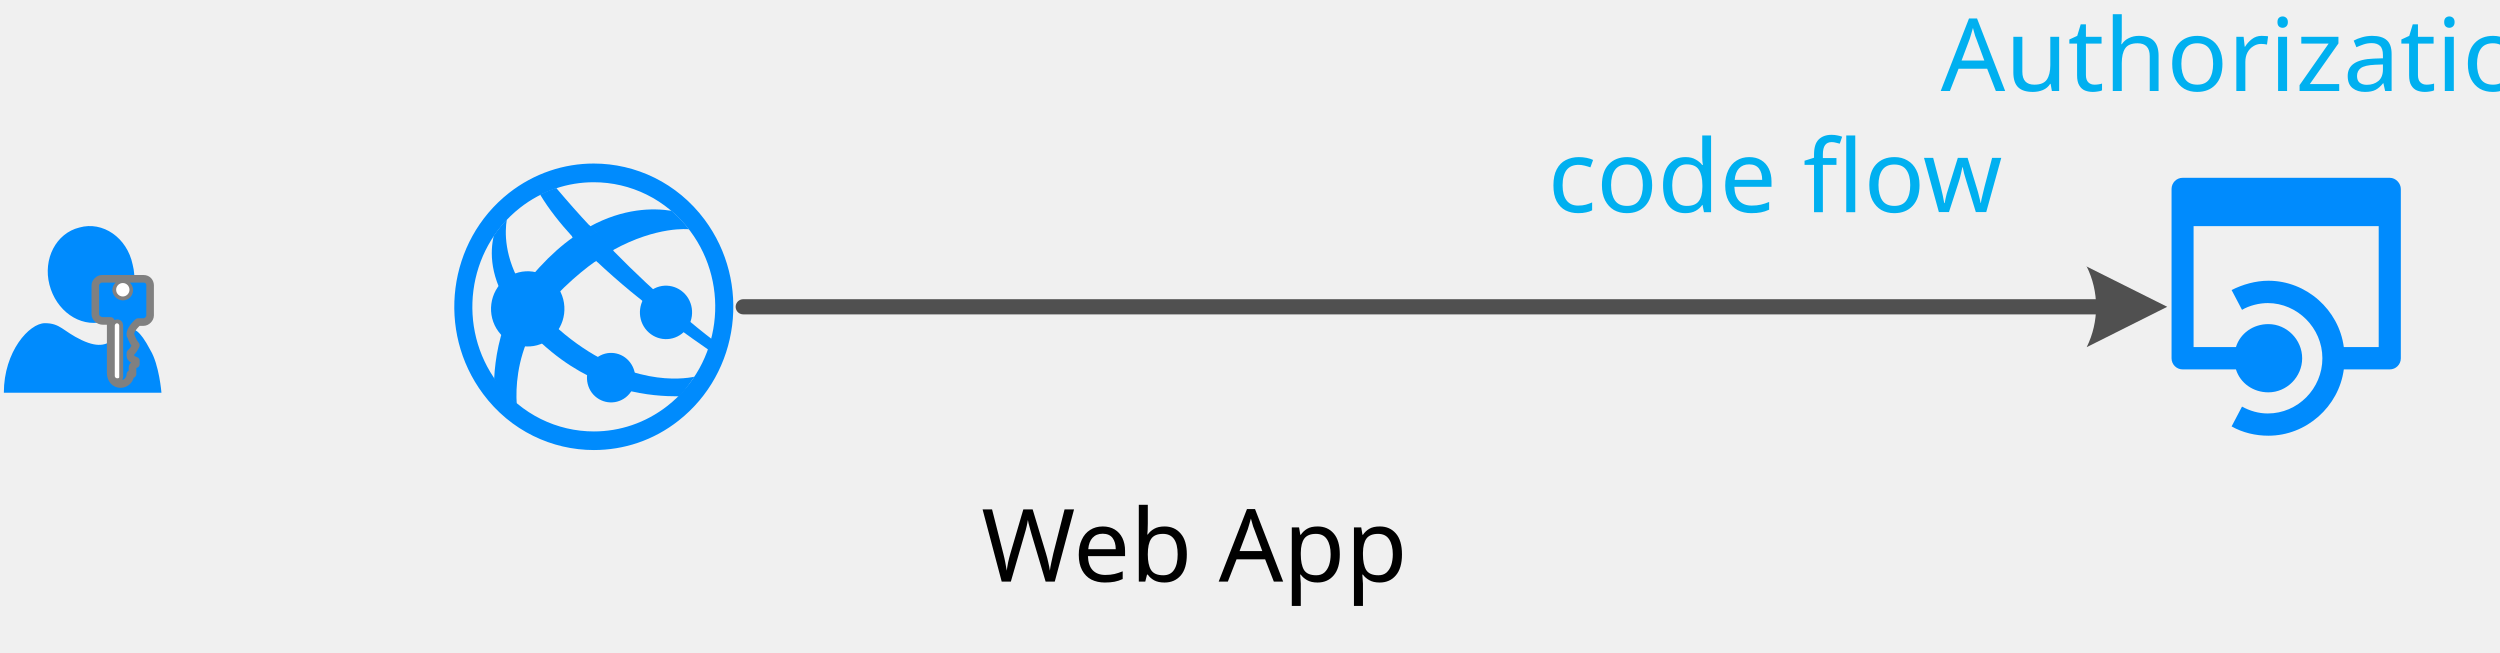
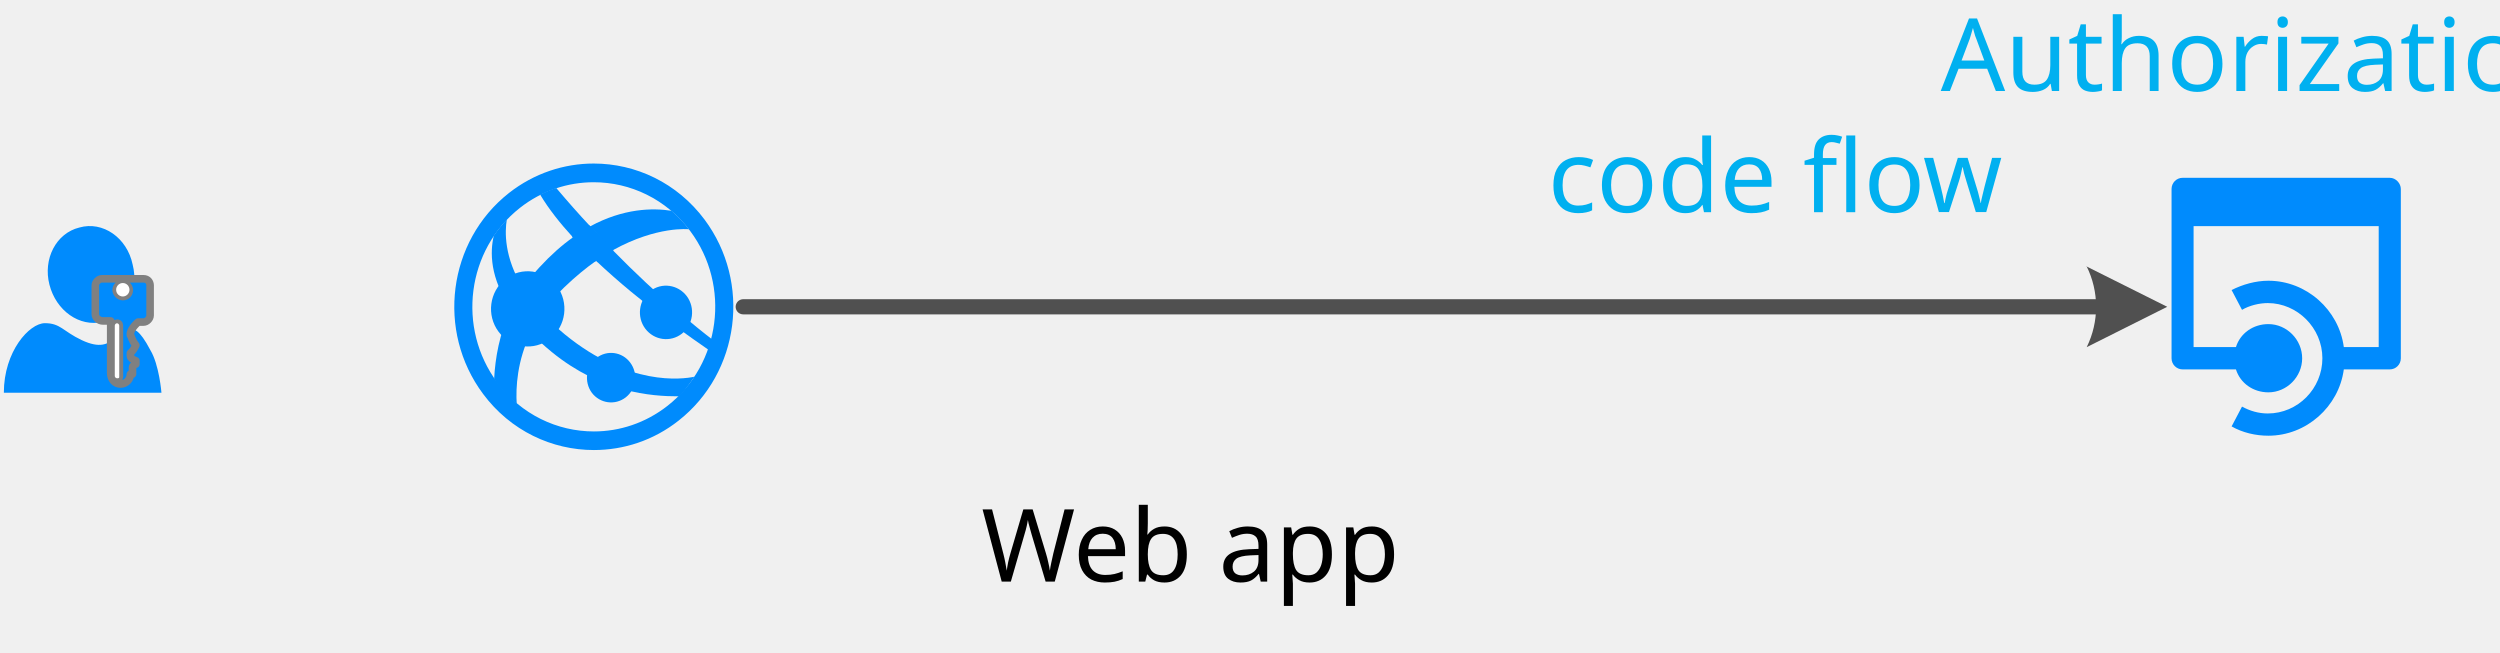
<svg xmlns="http://www.w3.org/2000/svg" xmlns:ns1="http://schemas.microsoft.com/visio/2003/SVGExtensions/" xmlns:xlink="http://www.w3.org/1999/xlink" width="3.434in" height="0.896in" viewBox="0 0 247.28 64.523" xml:space="preserve" color-interpolation-filters="sRGB" class="st10">
  <ns1:documentProperties ns1:langID="1036" ns1:metric="true" ns1:viewMarkup="false">
    <ns1:userDefs>
      <ns1:ud ns1:nameU="msvConvertTheme" />
    </ns1:userDefs>
  </ns1:documentProperties>
  <style type="text/css">
	
		.st1 {fill:#008bfd;stroke:none;stroke-linecap:round;stroke-linejoin:round;stroke-width:0.75}
		.st2 {fill:#000000;font-family:Calibri;font-size:0.833em}
		.st3 {fill:none;stroke:none;stroke-linecap:round;stroke-linejoin:round;stroke-width:0.75}
		.st4 {fill:#00b0f0;font-family:Calibri;font-size:0.833em}
		.st5 {font-size:1em}
		.st6 {marker-end:url(#mrkr5-57);stroke:#505050;stroke-linecap:round;stroke-linejoin:round;stroke-width:1.5}
		.st7 {fill:#505050;fill-opacity:1;stroke:#505050;stroke-opacity:1;stroke-width:0.373}
		.st8 {fill:#008bfd;stroke:#808080;stroke-linecap:round;stroke-linejoin:round;stroke-width:0.75}
		.st9 {fill:#ffffff;stroke:none;stroke-linecap:round;stroke-linejoin:round;stroke-width:0.75}
		.st10 {fill:none;fill-rule:evenodd;font-size:12px;overflow:visible;stroke-linecap:square;stroke-miterlimit:3}
	
	</style>
  <defs id="Markers">
    <g id="lend5">
      <path d="M 2 1 L 0 0 L 1.981 -0.993 C 1.672 -0.365 1.673 0.373 1.985 1 " style="stroke:none" />
    </g>
    <marker id="mrkr5-57" class="st7" ns1:arrowType="5" ns1:arrowSize="2" ns1:setback="4.69" refX="-4.69" orient="auto" markerUnits="strokeWidth" overflow="visible">
      <use xlink:href="#lend5" transform="scale(-2.68,-2.68) " />
    </marker>
  </defs>
  <g ns1:mID="0" ns1:index="1" ns1:groupContext="foregroundPage">
    <ns1:pageProperties ns1:drawingScale="0.0393701" ns1:pageScale="0.0393701" ns1:drawingUnits="24" ns1:shadowOffsetX="8.50394" ns1:shadowOffsetY="-8.50394" />
    <ns1:layer ns1:name="Azure" ns1:index="0" />
    <ns1:layer ns1:name="Connector" ns1:index="1" />
    <g id="group1549-1" transform="translate(43.141,-20.0036)" ns1:mID="1549" ns1:groupContext="group" ns1:layerMember="0">
      <g id="group1550-2" ns1:mID="1550" ns1:groupContext="group" ns1:layerMember="0">
        <g id="shape1551-3" ns1:mID="1551" ns1:groupContext="shape" ns1:layerMember="0">
          <path d="M22.89 60.14 C20.71 61.85 18.14 62.68 15.6 62.68 C11.99 62.68 8.42 61.02 6.05 57.85 C2.02 52.44 3.02          44.71 8.29 40.56 C10.47 38.85 13.04 38.03 15.58 38.03 C19.2 38.03 22.76 39.69 25.13 42.86 C29.16          48.26 28.16 56 22.89 60.14 ZM26.55 41.73 C23.83 38.08 19.73 36.18 15.58 36.18 C12.66 36.18 9.7 37.13          7.19 39.1 C1.15 43.86 0 52.75 4.64 58.97 C7.35 62.62 11.46 64.52 15.6 64.52 C18.53 64.52 21.49 63.58          23.99 61.6 C30.03 56.84 31.18 47.95 26.55 41.73 Z" class="st1" />
        </g>
      </g>
      <g id="group1552-5" transform="translate(4.95554,-4.39536)" ns1:mID="1552" ns1:groupContext="group" ns1:layerMember="0">
        <g id="group1553-6" transform="translate(0.341805,-0.176482)" ns1:mID="1553" ns1:groupContext="group" ns1:layerMember="0">
          <g id="group1554-7" transform="translate(0.437248,3.2685E-13)" ns1:mID="1554" ns1:groupContext="group" ns1:layerMember="0">
            <g id="shape1555-8" ns1:mID="1555" ns1:groupContext="shape" ns1:layerMember="0">
              <path d="M3.62 57.5 C2.82 56.69 2.18 55.91 1.66 55.15 C0.51 57.56 0.1 60.05 0 62.03 C0.11 62.19 0.11            62.31 0.23 62.47 C0.81 63.23 1.53 63.95 2.23 64.52 C2.13 62.9 2.27 60.25 3.62 57.5 Z" class="st1" />
            </g>
          </g>
          <g id="shape1556-10" ns1:mID="1556" ns1:groupContext="shape" ns1:layerMember="0" transform="translate(3.29213,-8.97695)">
            <path d="M4.94 57.03 C3.85 57.8 2.74 58.78 1.61 60.01 C0.99 60.67 0.46 61.36 0 62.06 C0.48 62.85 1.11 63.67           1.9 64.52 C2.49 63.66 3.22 62.8 4.1 61.95 C5.21 60.89 6.25 60.04 7.23 59.35 C6.43 58.59 5.65           57.82 4.94 57.03 Z" class="st1" />
          </g>
          <g id="group1557-12" transform="translate(9.93516,-15.1958)" ns1:mID="1557" ns1:groupContext="group" ns1:layerMember="0">
            <g id="shape1558-13" ns1:mID="1558" ns1:groupContext="shape" ns1:layerMember="0">
              <path d="M9.77 62.45 C9.25 61.76 8.66 61.17 8.04 60.62 C6.18 60.33 3.3 60.37 0 62.16 C0.76 63 1.51 63.79            2.24 64.52 C6.64 62.09 9.77 62.45 9.77 62.45 Z" class="st1" />
            </g>
          </g>
          <g id="group1559-15" transform="translate(1.10162E-13,-9.38012)" ns1:mID="1559" ns1:groupContext="group" ns1:layerMember="0">
            <g id="shape1560-16" ns1:mID="1560" ns1:groupContext="shape" ns1:layerMember="0">
              <path d="M2.1 64.52 C2.44 63.84 2.84 63.14 3.29 62.46 C1.4 59.39 1.49 56.85 1.69 55.67 C1.22 56.18 0.78            56.7 0.4 57.27 C0.02 58.88 -0 61.44 2.1 64.52 Z" class="st1" />
            </g>
          </g>
          <g id="group1561-18" transform="translate(4.05148,-0.740211)" ns1:mID="1561" ns1:groupContext="group" ns1:layerMember="0">
            <g id="shape1562-19" ns1:mID="1562" ns1:groupContext="shape" ns1:layerMember="0">
              <path d="M3.41 58.42 C2.53 57.7 1.78 56.98 1.14 56.28 C0.68 56.94 0.31 57.59 0 58.23 C0.6 58.86 1.3 59.49            2.09 60.14 C7.01 64.15 11.9 64.52 14.65 64.52 C14.83 64.52 15.69 63.33 16.19 62.58 C14.96            62.84 9.7 63.53 3.41 58.42 Z" class="st1" />
            </g>
          </g>
          <g id="group1563-21" transform="translate(2.10339,-7.03041)" ns1:mID="1563" ns1:groupContext="group" ns1:layerMember="0">
            <g id="shape1564-22" ns1:mID="1564" ns1:groupContext="shape" ns1:layerMember="0">
              <path d="M0 62.17 C0.51 62.93 1.15 63.71 1.95 64.52 C2.26 63.88 2.64 63.23 3.09 62.57 C2.3 61.72 1.67            60.9 1.19 60.11 C0.72 60.79 0.33 61.49 0 62.17 Z" class="st1" />
            </g>
          </g>
          <g id="group1565-24" transform="translate(10.5195,-5.3233)" ns1:mID="1565" ns1:groupContext="group" ns1:layerMember="0">
            <g id="shape1566-25" ns1:mID="1566" ns1:groupContext="shape" ns1:layerMember="0">
              <path d="M0 55.7 C4.49 59.96 9.8 63.58 11.15 64.52 C11.29 64.17 11.38 63.83 11.48 63.47 C10.03 62.36            6.22 59.31 1.65 54.65 C1.12 54.95 0.57 55.3 0 55.7 Z" class="st1" />
            </g>
          </g>
          <g id="group1567-27" transform="translate(4.98729,-16.4714)" ns1:mID="1567" ns1:groupContext="group" ns1:layerMember="0">
            <g id="shape1568-28" ns1:mID="1568" ns1:groupContext="shape" ns1:layerMember="0">
              <path d="M4.95 63.43 C3.85 62.26 2.73 60.99 1.59 59.64 C1.04 59.81 0.51 60.04 0 60.3 C0.84 61.71 1.97            63.13 3.24 64.52 C3.82 64.1 4.38 63.74 4.95 63.43 Z" class="st1" />
            </g>
          </g>
          <g id="shape1569-30" ns1:mID="1569" ns1:groupContext="shape" ns1:layerMember="0" transform="translate(8.13763,-14.0503)">
            <path d="M1.87 60.98 C1.31 61.29 0.57 61.75 0 62.17 C0.72 62.95 1.45 63.76 2.25 64.52 C2.82 64.12 3.59 63.64           4.12 63.34 C3.38 62.61 2.63 61.82 1.87 60.98 Z" class="st1" />
          </g>
          <g id="shape1570-32" ns1:mID="1570" ns1:groupContext="shape" ns1:layerMember="0" transform="translate(8.1369,-14.0039)">
            <path d="M1.67 60.83 C1.1 61.14 0.57 61.53 0 61.95 C0.72 62.74 1.74 63.76 2.54 64.52 C3.11 64.12 3.59 63.72           4.12 63.41 C3.38 62.69 2.42 61.66 1.67 60.83 Z" class="st1" />
          </g>
        </g>
        <g id="group1571-34" transform="translate(14.8617,-6.23662)" ns1:mID="1571" ns1:groupContext="group" ns1:layerMember="0">
          <g id="shape1572-35" ns1:mID="1572" ns1:groupContext="shape" ns1:layerMember="0">
            <path d="M1.34 59.44 C0.22 60.32 0 61.99 0.86 63.14 C1.74 64.31 3.36 64.52 4.49 63.64 C5.61 62.76 5.83 61.09           4.97 59.93 C4.1 58.78 2.49 58.54 1.34 59.44 Z" class="st1" />
          </g>
        </g>
        <g id="group1573-37" transform="translate(9.65099,-2.13163E-13)" ns1:mID="1573" ns1:groupContext="group" ns1:layerMember="0">
          <g id="shape1574-38" ns1:mID="1574" ns1:groupContext="shape" ns1:layerMember="0">
            <path d="M1.24 59.81 C0.2 60.63 -0 62.18 0.79 63.25 C1.6 64.32 3.1 64.52 4.15 63.7 C5.19 62.88 5.39 61.34           4.59 60.27 C3.79 59.19 2.29 58.99 1.24 59.81 Z" class="st1" />
          </g>
        </g>
        <g id="group1575-40" transform="translate(0,-5.36433)" ns1:mID="1575" ns1:groupContext="group" ns1:layerMember="0">
          <g id="shape1576-41" ns1:mID="1576" ns1:groupContext="shape" ns1:layerMember="0">
            <path d="M1.89 57.36 C0.3 58.62 -0 60.94 1.21 62.57 C2.44 64.21 4.72 64.52 6.31 63.27 C7.9 62.02 8.2 59.69           6.98 58.04 C5.76 56.43 3.48 56.11 1.89 57.36 Z" class="st1" />
          </g>
        </g>
      </g>
      <g id="shape1549-43" ns1:mID="1549" ns1:groupContext="groupContent" ns1:layerMember="0">
        <ns1:textBlock ns1:margins="rect(4,4,4,4)" ns1:tabSpace="42.5197" />
        <ns1:textRect cx="15.591" cy="74.525" width="47.95" height="20.004" />
        <text x="-3.25" y="77.53" class="st2" ns1:langID="1033">
          <ns1:paragraph ns1:horizAlign="1" />
-           <ns1:tabList />Web App</text>
+           <ns1:tabList />Web app</text>
      </g>
    </g>
    <g id="shape1577-45" ns1:mID="1577" ns1:groupContext="shape" transform="translate(132.748,-42.5233)">
      <ns1:textBlock ns1:margins="rect(4,4,4,4)" ns1:tabSpace="42.5197" />
      <ns1:textRect cx="40.242" cy="54.523" width="80.49" height="20" />
      <rect x="0" y="44.523" width="80.483" height="20" class="st3" />
      <text x="12.44" y="51.52" class="st4" ns1:langID="1033">
        <ns1:paragraph ns1:horizAlign="1" />
        <ns1:tabList />Authorization <tspan x="20.36" dy="1.2em" class="st5">code flow</tspan>
      </text>
    </g>
    <g id="shape1578-49" ns1:mID="1578" ns1:groupContext="shape" ns1:layerMember="0" transform="translate(214.796,-21.421)">
      <ns1:textBlock ns1:margins="rect(4,4,4,4)" ns1:tabSpace="42.5197" />
      <ns1:textRect cx="11.339" cy="74.525" width="42.3" height="20.004" />
      <path d="M21.59 39.01 L1.09 39.01 C0.49 39.01 0 39.5 0 40.12 L0 56.86 C0 57.47 0.49 57.96 1.09 57.96 L6.37 57.96 C6.79        59.31 8.06 60.23 9.58 60.23 C11.4 60.23 12.92 58.7 12.92 56.86 C12.92 55.02 11.4 53.48 9.58 53.48 C8.06        53.48 6.79 54.4 6.37 55.75 L2.18 55.75 L2.18 43.79 L20.49 43.79 L20.49 55.75 L17.04 55.75 C16.55 52.07 13.34        49.19 9.58 49.19 C8.31 49.19 7.03 49.56 5.94 50.11 L6.97 52.07 C7.7 51.64 8.67 51.4 9.52 51.4 C12.43 51.4        14.92 53.85 14.92 56.86 C14.92 59.86 12.49 62.32 9.52 62.32 C8.61 62.32 7.76 62.07 6.97 61.64 L5.94 63.6        C7.03 64.22 8.31 64.52 9.58 64.52 C13.34 64.52 16.55 61.64 17.04 57.96 L21.59 57.96 C22.19 57.96 22.68 57.47        22.68 56.86 L22.68 40.12 C22.68 39.56 22.19 39.01 21.59 39.01 Z" class="st1" />
      <text x="-4.67" y="77.53" class="st2" ns1:langID="16393">
        <ns1:paragraph ns1:horizAlign="1" />
        <ns1:tabList />API App</text>
    </g>
    <g id="shape1579-52" ns1:mID="1579" ns1:groupContext="shape" ns1:layerMember="1;0" transform="translate(73.5133,-41.2635)">
      <path d="M0 71.61 L133.82 71.61" class="st6" />
    </g>
    <g id="group1580-58" transform="translate(0.375,-25.6729)" ns1:mID="1580" ns1:groupContext="group" ns1:layerMember="0">
      <g id="group1581-59" ns1:mID="1581" ns1:groupContext="group" ns1:layerMember="0">
        <g id="group1582-60" ns1:mID="1582" ns1:groupContext="group" ns1:layerMember="0">
          <g id="group1583-61" transform="translate(3.8518,-6.4617)" ns1:mID="1583" ns1:groupContext="group" ns1:layerMember="0">
            <g id="shape1584-62" ns1:mID="1584" ns1:groupContext="shape" ns1:layerMember="0">
              <path d="M3.62 54.64 C1.32 55.2 0 57.75 0.66 60.3 C1.32 62.86 3.62 64.52 5.93 63.97 C8.23 63.41 9.55            60.86 8.89 58.31 C8.34 55.64 5.93 53.98 3.62 54.64 Z" class="st1" />
            </g>
          </g>
          <g id="group1585-64" ns1:mID="1585" ns1:groupContext="group" ns1:layerMember="0">
            <g id="shape1586-65" ns1:mID="1586" ns1:groupContext="shape" ns1:layerMember="0">
              <path d="M12.41 58.2 C11.97 58.2 11.53 58.97 10.87 59.31 C10.21 59.64 9.55 60.19 7.69 59.31 C5.82 58.42            5.6 57.64 4.06 57.64 C2.53 57.64 0 60.42 0 64.52 L15.59 64.52 C15.59 64.52 15.37 61.75 14.49            60.3 C13.39 58.2 12.85 58.2 12.41 58.2 Z" class="st1" />
            </g>
          </g>
        </g>
      </g>
      <g id="group1587-67" transform="translate(9.0485,-0.85947)" ns1:mID="1587" ns1:groupContext="group" ns1:layerMember="0">
        <g id="shape1588-68" ns1:mID="1588" ns1:groupContext="shape" ns1:layerMember="0">
          <path d="M4.77 54.11 L0.65 54.11 C0.33 54.11 0 54.44 0 54.77 L0 57.62 C0 57.95 0.33 58.28 0.76 58.28 L1.52 58.28          L1.52 63.43 C1.52 64.08 1.95 64.52 2.49 64.52 C3.03 64.52 3.47 64.08 3.47 63.54 C3.58 63.54 3.68          63.54 3.68 63.54 C3.68 63.54 3.68 62.99 3.68 62.88 C3.68 62.66 4.01 62.55 4.01 62.55 C4.01 62.55          4.01 62.22 4.01 62.22 C3.68 62.11 3.47 61.89 3.47 61.78 L3.47 61.46 C3.58 61.35 3.68 61.24 3.68          61.24 C3.79 61.13 4.01 60.69 4.01 60.69 C4.01 60.69 3.68 60.25 3.68 60.14 C3.58 60.03 3.58 59.81          3.47 59.7 L3.47 59.48 C3.58 58.94 4.23 58.39 4.23 58.39 L4.77 58.39 C5.09 58.39 5.42 58.06 5.42          57.73 L5.42 54.77 C5.42 54.44 5.2 54.11 4.77 54.11 ZM2.38 63.65 C2.38 63.87 2.38 63.98 2.17 63.98          C1.95 63.98 1.95 63.76 1.95 63.65 L1.95 58.83 C1.95 58.61 2.06 58.5 2.17 58.5 C2.38 58.5 2.38 58.72          2.38 58.83 L2.38 63.65 ZM2.71 55.87 C2.38 55.87 2.06 55.54 2.06 55.21 C2.06 54.88 2.38 54.55 2.71          54.55 C3.03 54.55 3.36 54.88 3.36 55.21 C3.36 55.54 3.14 55.87 2.71 55.87 Z" class="st8" />
        </g>
        <g id="shape1589-70" ns1:mID="1589" ns1:groupContext="shape" ns1:layerMember="0" transform="translate(1.92482,-0.570755)">
          <path d="M0.22 64.52 C0.11 64.52 0 64.41 0 64.3 L0 59.31 C0 59.19 0.11 59.08 0.22 59.08 C0.33 59.08 0.44 59.19          0.44 59.31 L0.44 64.41 C0.44 64.52 0.33 64.52 0.22 64.52 Z" class="st9" />
        </g>
        <g id="shape1590-72" ns1:mID="1590" ns1:groupContext="shape" ns1:layerMember="0" transform="translate(2.05993,-8.66317)">
          <ellipse cx="0.659" cy="63.857" rx="0.659" ry="0.666" class="st9" />
        </g>
      </g>
    </g>
  </g>
</svg>
